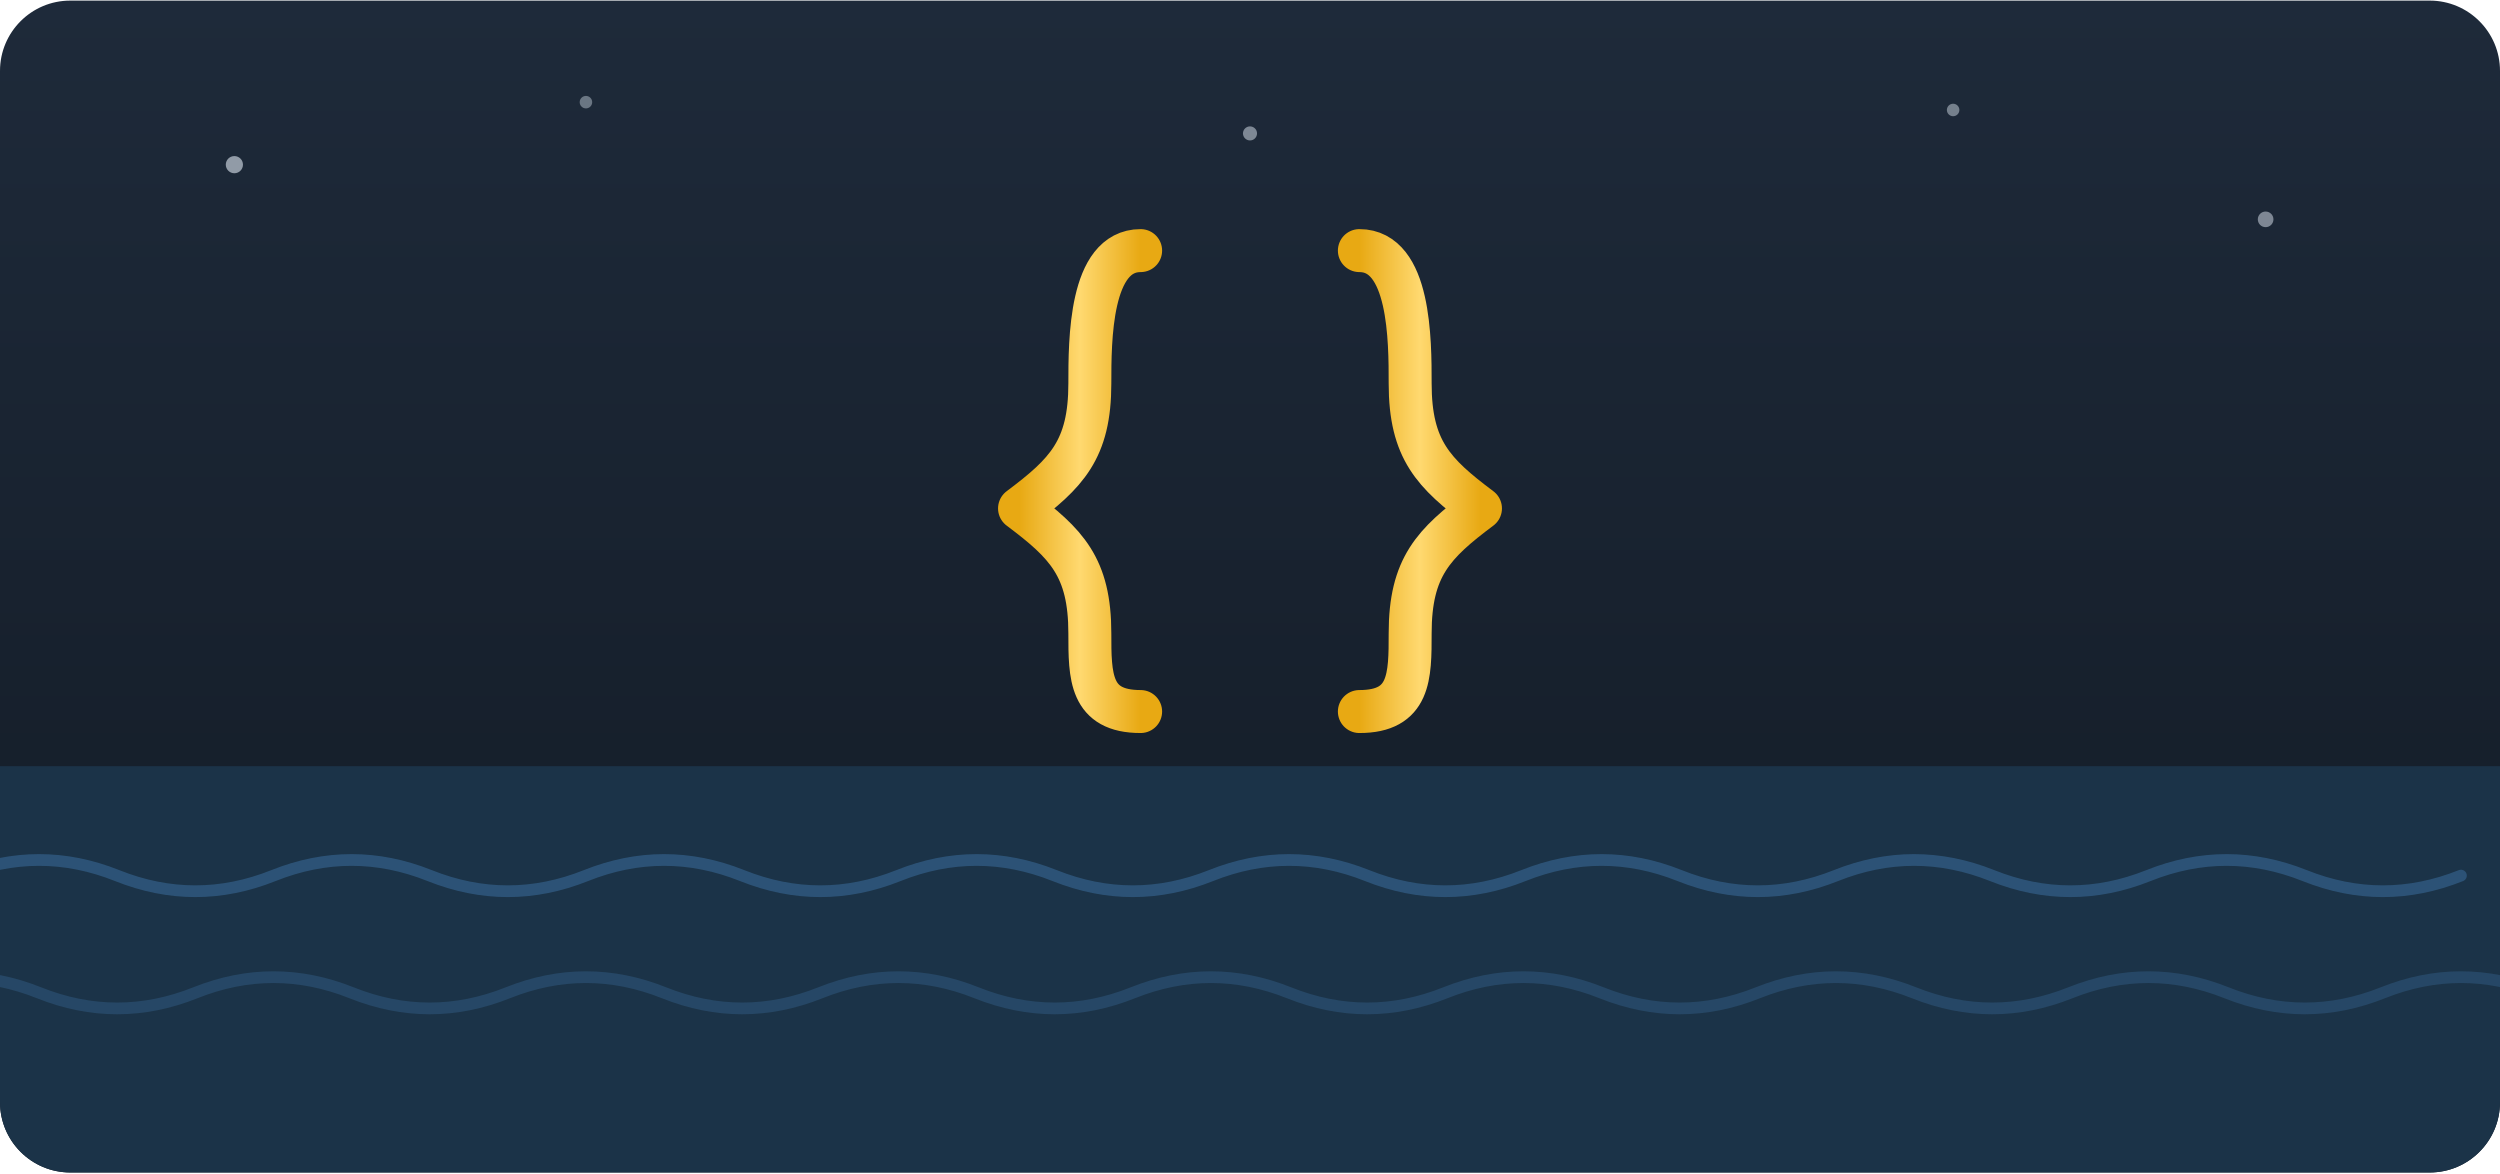
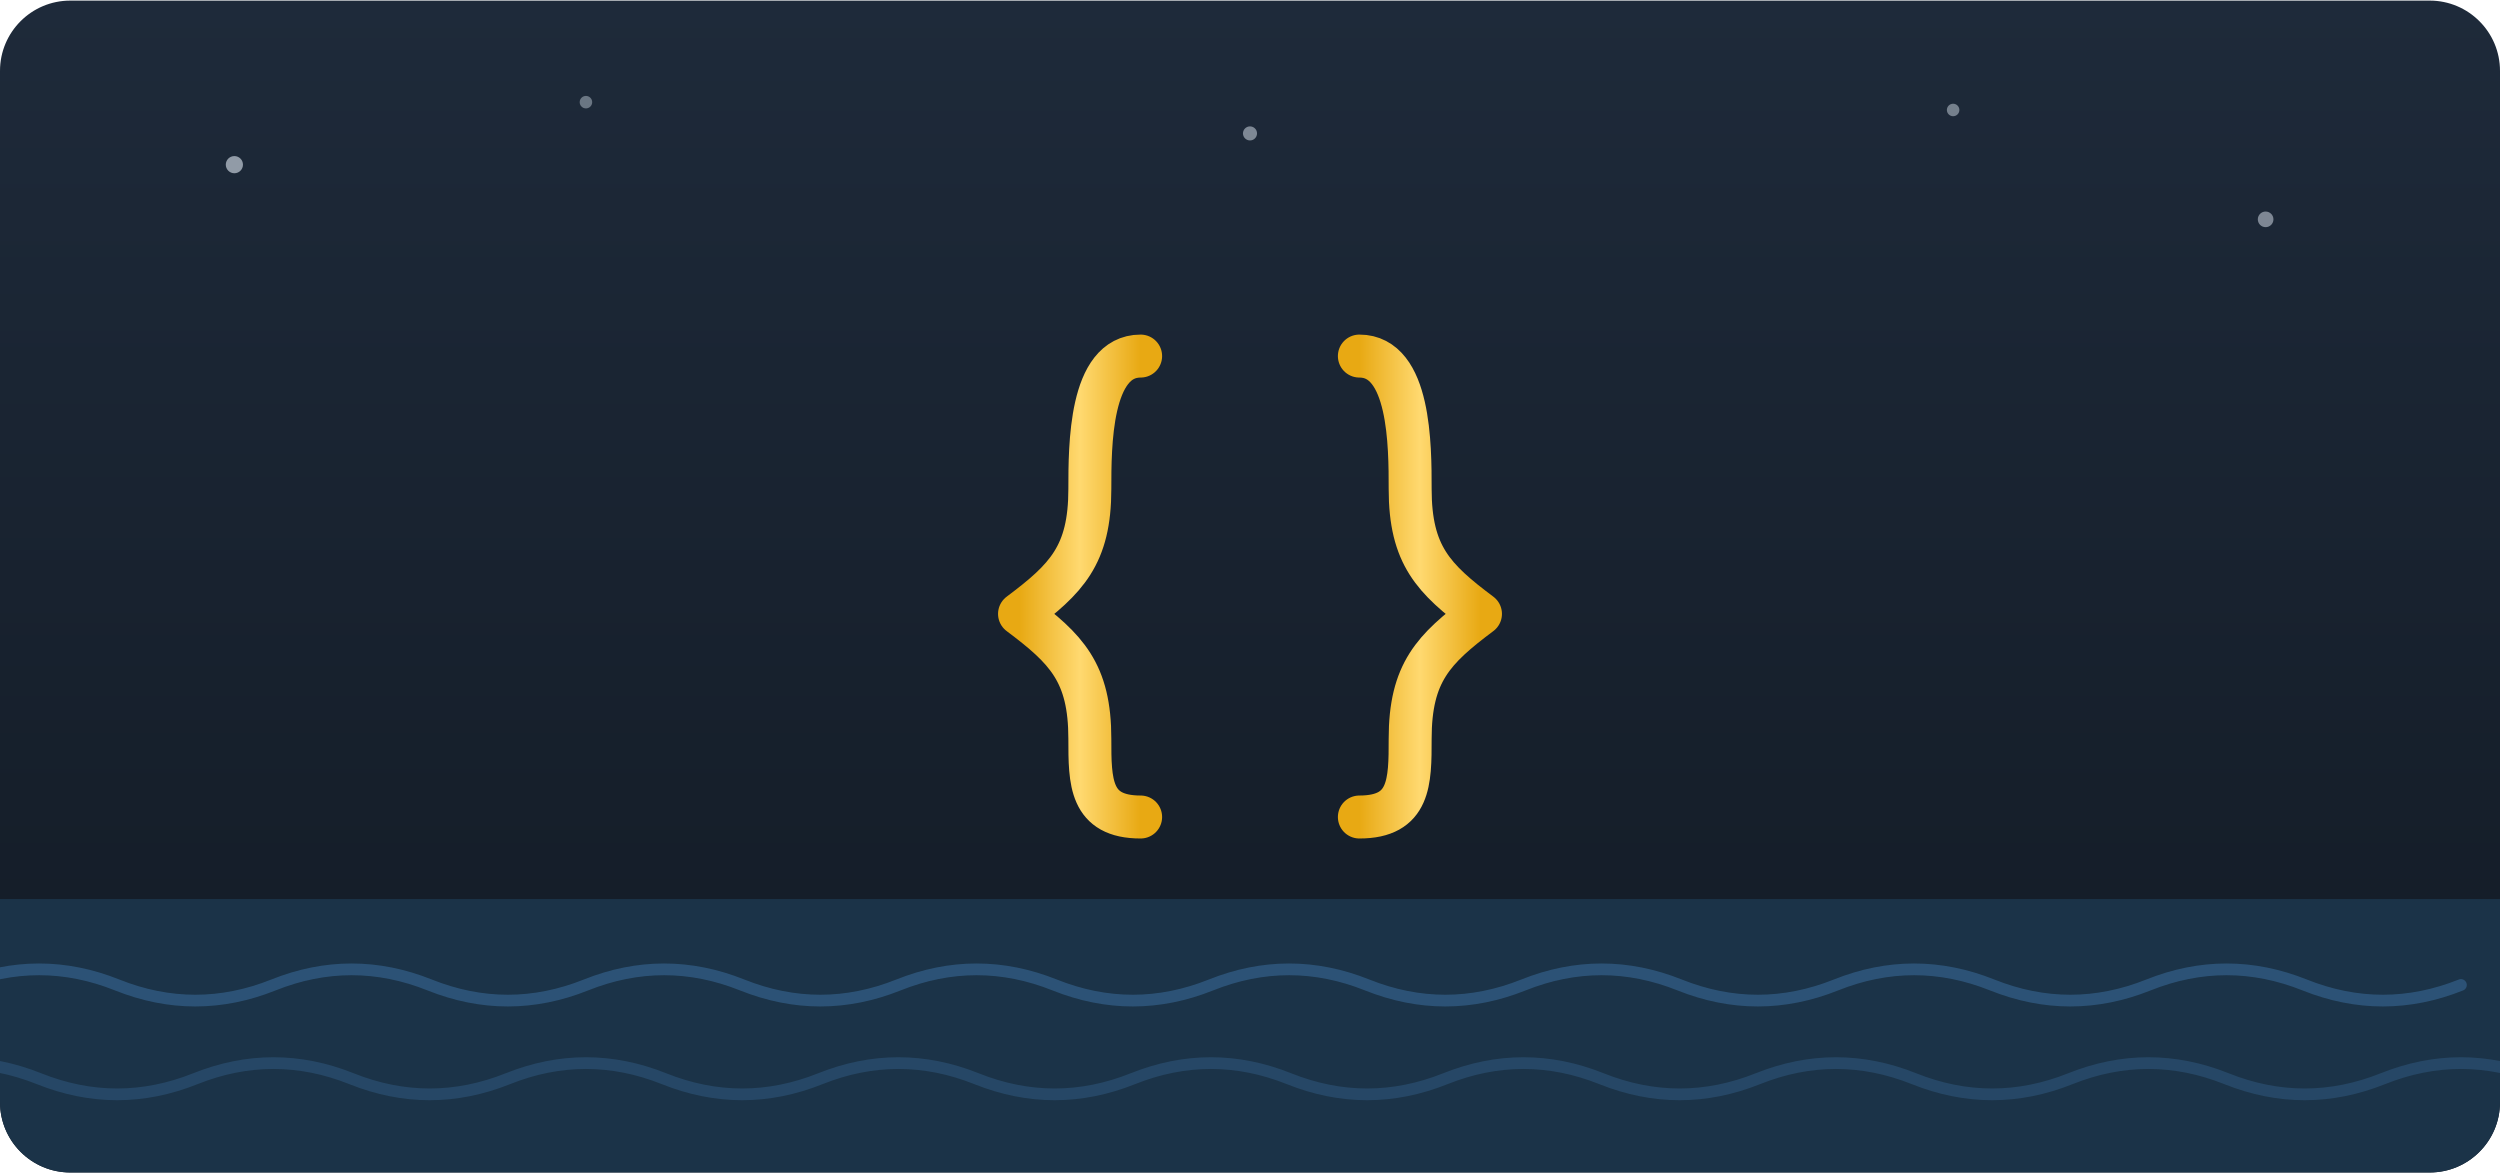
<svg xmlns="http://www.w3.org/2000/svg" viewBox="0 0 640 300" width="1040" height="488" role="img" aria-label="extensions — a night sky over water; a pair of golden braces stands open, holding room for the family's members">
  <defs>
    <linearGradient id="sky" x1="0" y1="0" x2="0" y2="1">
      <stop offset="0" stop-color="#1e2a3a" />
      <stop offset="1" stop-color="#121a24" />
    </linearGradient>
    <linearGradient id="gold" x1="0" y1="0" x2="1" y2="0">
      <stop offset="0" stop-color="#e8a913" />
      <stop offset="0.5" stop-color="#ffd970" />
      <stop offset="1" stop-color="#e8a913" />
    </linearGradient>
    <clipPath id="frame">
      <rect width="640" height="300" rx="18" />
    </clipPath>
  </defs>
  <g clip-path="url(#frame)">
    <rect width="640" height="300" fill="url(#sky)" />
    <g fill="#dfe8f2">
      <circle cx="60" cy="42" r="2.2" opacity="0.6" />
      <circle cx="150" cy="26" r="1.6" opacity="0.4" />
      <circle cx="320" cy="34" r="1.8" opacity="0.5" />
      <circle cx="500" cy="28" r="1.6" opacity="0.45" />
      <circle cx="580" cy="56" r="2" opacity="0.5" />
    </g>
    <g fill="none" stroke="url(#gold)" stroke-width="11" stroke-linecap="round" stroke-linejoin="round">
-       <path d="M292 64 C279 64 279 87 279 98 C279 115 273 121 261 130 C273 139 279 145 279 162 C279 173 279 182 292 182" />
-       <path d="M348 64 C361 64 361 87 361 98 C361 115 367 121 379 130 C367 139 361 145 361 162 C361 173 361 182 348 182" />
+       <path d="M292 91 C279 91 279 114 279 125 C279 142 273 148 261 157 C273 166 279 172 279 189 C279 200 279 209 292 209" />
+       <path d="M348 91 C361 91 361 114 361 125 C361 142 367 148 379 157 C367 166 361 172 361 189 C361 200 361 209 348 209" />
    </g>
-     <rect y="196" width="640" height="104" fill="#1b3348" />
+     <rect y="230" width="640" height="70" fill="#1b3348" />
    <g fill="none" stroke="#33608a" stroke-width="3" stroke-linecap="round">
-       <path d="M-10 224 q20 -8 40 0 t40 0 t40 0 t40 0 t40 0 t40 0 t40 0 t40 0 t40 0 t40 0 t40 0 t40 0 t40 0 t40 0 t40 0 t40 0" opacity="0.7" />
-       <path d="M-30 254 q20 -8 40 0 t40 0 t40 0 t40 0 t40 0 t40 0 t40 0 t40 0 t40 0 t40 0 t40 0 t40 0 t40 0 t40 0 t40 0 t40 0 t40 0" opacity="0.45" />
+       <path d="M-10 252 q20 -8 40 0 t40 0 t40 0 t40 0 t40 0 t40 0 t40 0 t40 0 t40 0 t40 0 t40 0 t40 0 t40 0 t40 0 t40 0 t40 0" opacity="0.7" />
+       <path d="M-30 276 q20 -8 40 0 t40 0 t40 0 t40 0 t40 0 t40 0 t40 0 t40 0 t40 0 t40 0 t40 0 t40 0 t40 0 t40 0 t40 0 t40 0 t40 0" opacity="0.45" />
    </g>
  </g>
</svg>
